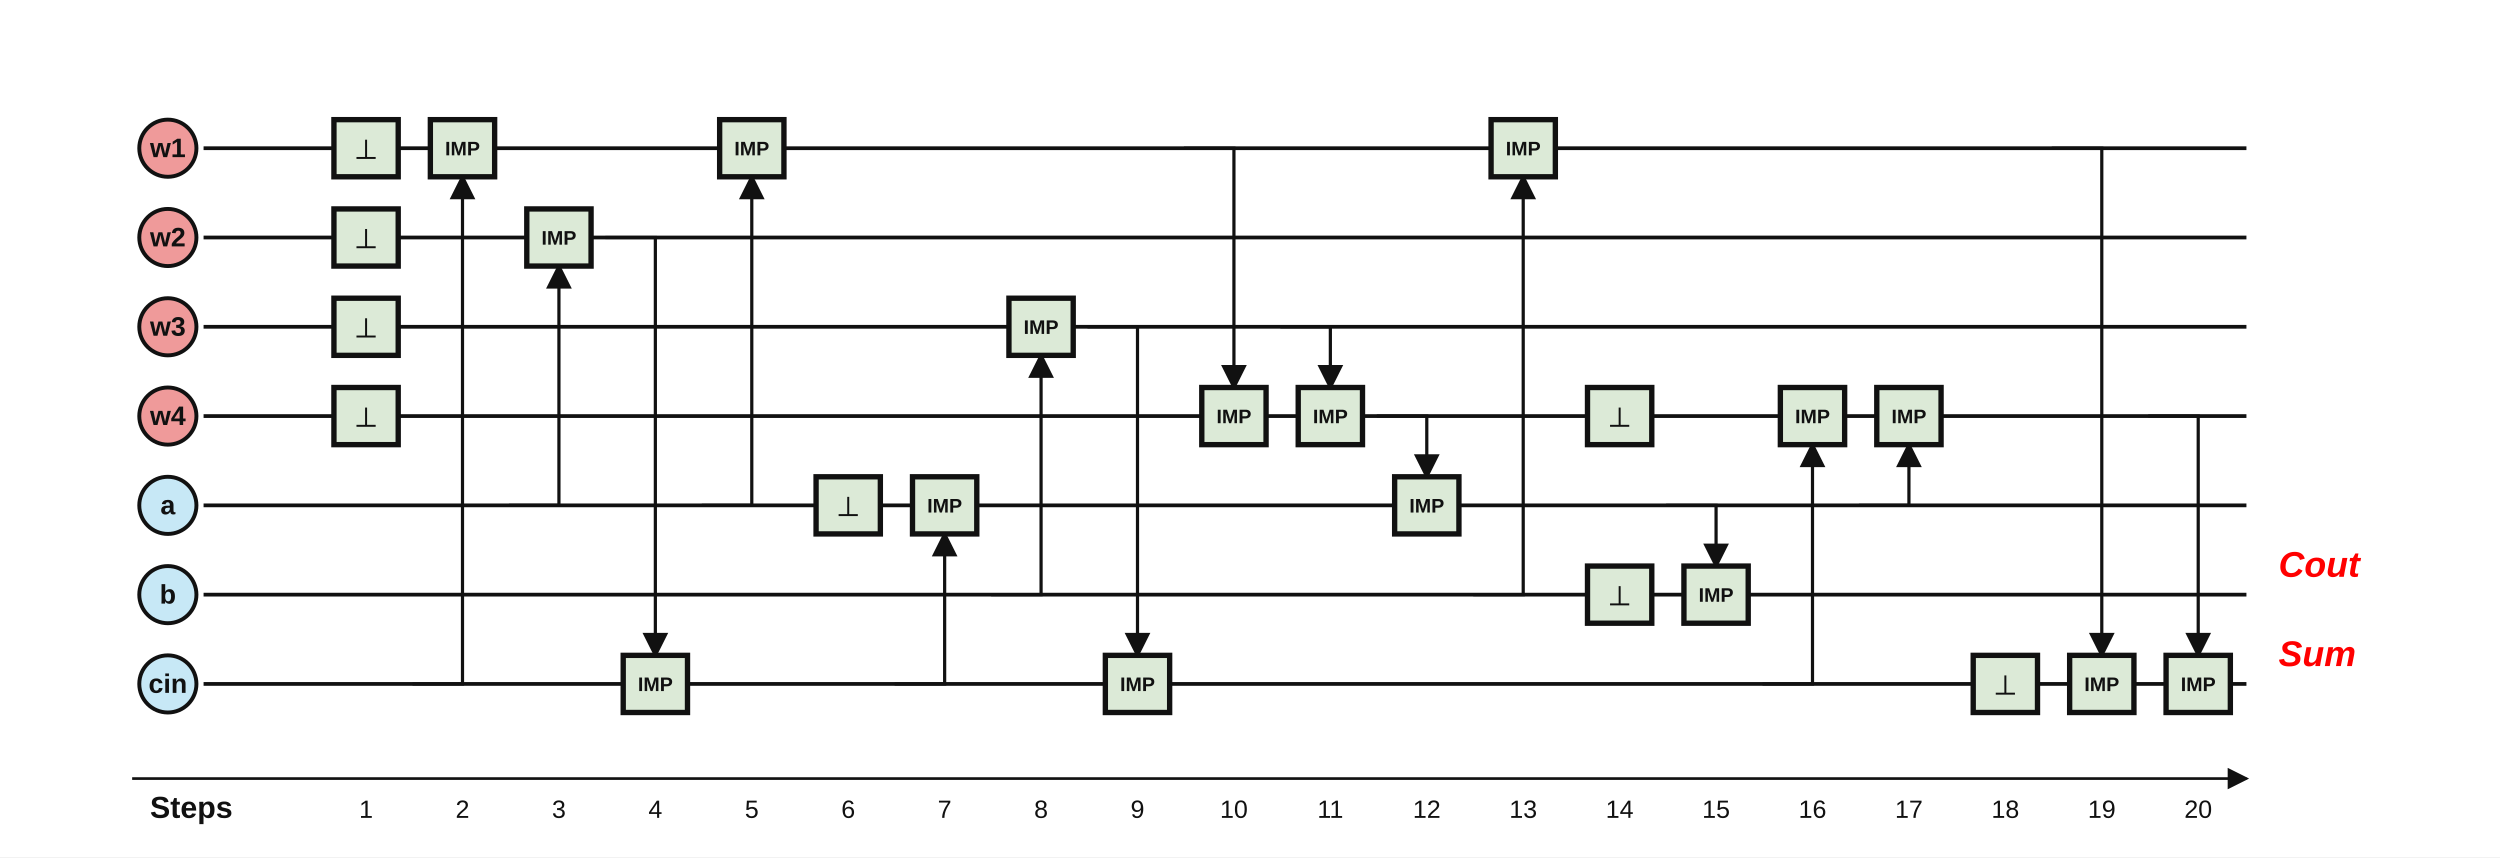
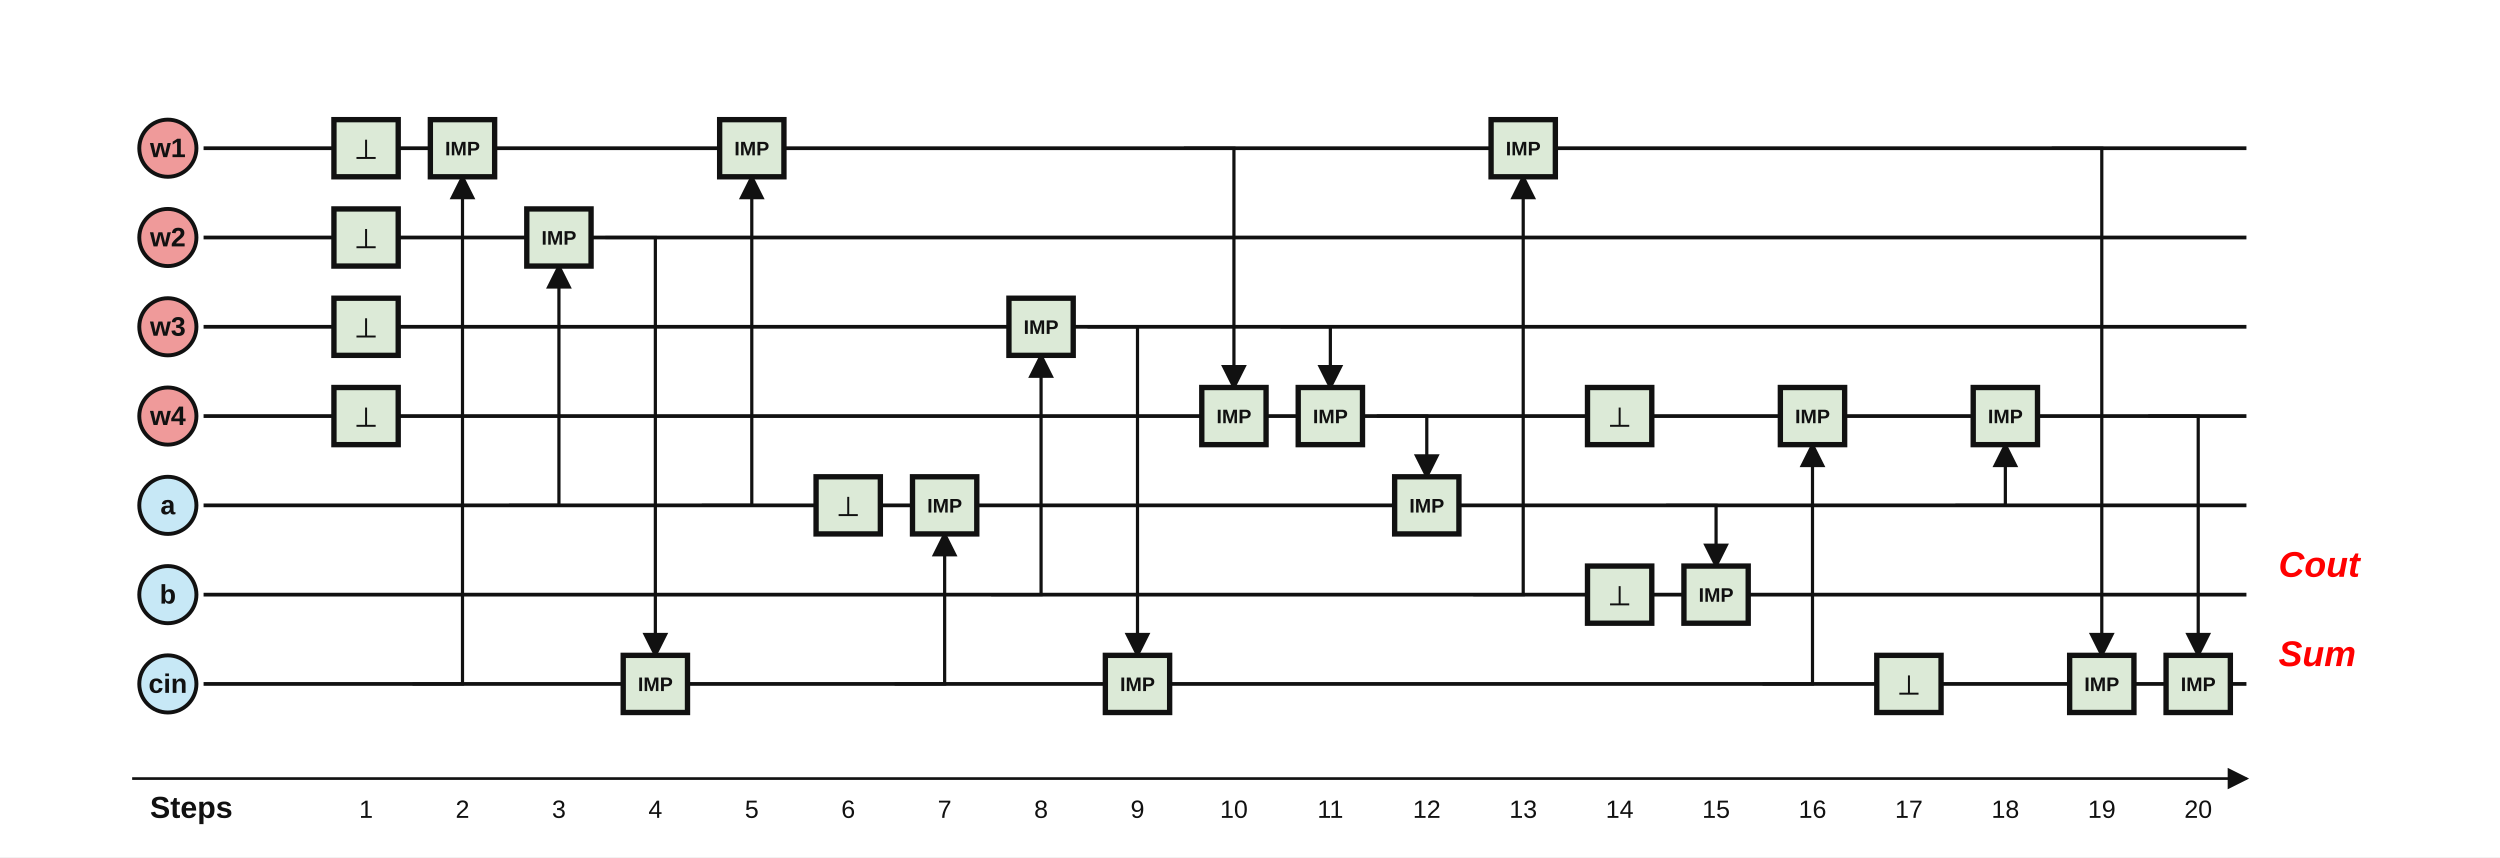
<svg xmlns="http://www.w3.org/2000/svg" viewBox="0 0 1400 480" width="1400" height="480" role="img" aria-labelledby="title desc">
  <defs>
    <marker id="arrow" markerWidth="8" markerHeight="8" refX="7" refY="4" orient="auto" markerUnits="strokeWidth">
      <path d="M0,0 L8,4 L0,8 Z" fill="#111111" />
    </marker>
    <marker id="axisArrow" markerWidth="8" markerHeight="8" refX="7" refY="4" orient="auto" markerUnits="strokeWidth">
      <path d="M0,0 L8,4 L0,8 Z" fill="#111111" />
    </marker>
  </defs>
  <style>
text{font-family:Arial,Helvetica,sans-serif;fill:#111111}
.row-title{font-size:15px;font-weight:700}
.badge{stroke:#111111;stroke-width:2.2}
.badge.work{fill:#ef9a9a}
.badge.input{fill:#c7e8f6}
.badge.output{fill:#d8efd2}
.badge.io{fill:#c7e8f6}
.rail{stroke:#111111;stroke-width:2.1;fill:none}
.flow{stroke:#111111;stroke-width:1.8;fill:none;marker-end:url(#arrow)}
.axis{stroke:#111111;stroke-width:1.5;fill:none;marker-end:url(#axisArrow)}
.step{font-size:14px}
.step-label{font-size:17px;font-weight:700}
.op{fill:#dcead7;stroke:#111111;stroke-width:3}
.op-label{font-size:11px;font-weight:700}
.false-label{font-size:18px;font-weight:700}
.out{font-size:20px;font-weight:700;fill:#ff0000;font-style:italic}
</style>
  <rect x="0" y="0" width="1400" height="480" fill="#ffffff" />
  <circle cx="94" cy="83" r="16" class="badge work" />
  <text x="94" y="88" text-anchor="middle" class="row-title">w1</text>
  <path d="M114,83 H1258" class="rail" />
  <circle cx="94" cy="133" r="16" class="badge work" />
  <text x="94" y="138" text-anchor="middle" class="row-title">w2</text>
  <path d="M114,133 H1258" class="rail" />
  <circle cx="94" cy="183" r="16" class="badge work" />
  <text x="94" y="188" text-anchor="middle" class="row-title">w3</text>
  <path d="M114,183 H1258" class="rail" />
  <circle cx="94" cy="233" r="16" class="badge work" />
  <text x="94" y="238" text-anchor="middle" class="row-title">w4</text>
  <path d="M114,233 H1258" class="rail" />
  <circle cx="94" cy="283" r="16" class="badge input" />
  <text x="94" y="288" text-anchor="middle" class="row-title">a</text>
  <path d="M114,283 H1258" class="rail" />
  <circle cx="94" cy="333" r="16" class="badge io" />
  <text x="94" y="338" text-anchor="middle" class="row-title">b</text>
  <path d="M114,333 H1258" class="rail" />
  <text x="1276" y="323" text-anchor="start" class="out">Cout</text>
  <circle cx="94" cy="383" r="16" class="badge io" />
  <text x="94" y="388" text-anchor="middle" class="row-title">cin</text>
  <path d="M114,383 H1258" class="rail" />
  <text x="1276" y="373" text-anchor="start" class="out">Sum</text>
  <rect x="187.0" y="67.0" width="36" height="32" class="op" />
  <text x="205" y="89" text-anchor="middle" class="false-label">⊥</text>
  <rect x="187.0" y="117.0" width="36" height="32" class="op" />
  <text x="205" y="139" text-anchor="middle" class="false-label">⊥</text>
  <rect x="187.0" y="167.0" width="36" height="32" class="op" />
  <text x="205" y="189" text-anchor="middle" class="false-label">⊥</text>
  <rect x="187.0" y="217.0" width="36" height="32" class="op" />
  <text x="205" y="239" text-anchor="middle" class="false-label">⊥</text>
  <path d="M231.0,383 H259 V99.0" class="flow" />
  <rect x="241.0" y="67.0" width="36" height="32" class="op" />
  <text x="259" y="87" text-anchor="middle" class="op-label">IMP</text>
  <path d="M285.0,283 H313 V149.0" class="flow" />
  <rect x="295.0" y="117.0" width="36" height="32" class="op" />
  <text x="313" y="137" text-anchor="middle" class="op-label">IMP</text>
  <path d="M339.0,133 H367 V367.0" class="flow" />
  <rect x="349.0" y="367.0" width="36" height="32" class="op" />
  <text x="367" y="387" text-anchor="middle" class="op-label">IMP</text>
  <path d="M393.0,283 H421 V99.0" class="flow" />
  <rect x="403.0" y="67.0" width="36" height="32" class="op" />
  <text x="421" y="87" text-anchor="middle" class="op-label">IMP</text>
  <rect x="457.0" y="267.0" width="36" height="32" class="op" />
  <text x="475" y="289" text-anchor="middle" class="false-label">⊥</text>
  <path d="M501.0,383 H529 V299.0" class="flow" />
  <rect x="511.0" y="267.0" width="36" height="32" class="op" />
  <text x="529" y="287" text-anchor="middle" class="op-label">IMP</text>
  <path d="M555.0,333 H583 V199.0" class="flow" />
  <rect x="565.0" y="167.0" width="36" height="32" class="op" />
  <text x="583" y="187" text-anchor="middle" class="op-label">IMP</text>
  <path d="M609.0,183 H637 V367.0" class="flow" />
  <rect x="619.0" y="367.0" width="36" height="32" class="op" />
  <text x="637" y="387" text-anchor="middle" class="op-label">IMP</text>
  <path d="M663.0,83 H691 V217.0" class="flow" />
  <rect x="673.0" y="217.0" width="36" height="32" class="op" />
  <text x="691" y="237" text-anchor="middle" class="op-label">IMP</text>
  <path d="M717.0,183 H745 V217.0" class="flow" />
  <rect x="727.0" y="217.0" width="36" height="32" class="op" />
  <text x="745" y="237" text-anchor="middle" class="op-label">IMP</text>
  <path d="M771.0,233 H799 V267.0" class="flow" />
  <rect x="781.0" y="267.0" width="36" height="32" class="op" />
  <text x="799" y="287" text-anchor="middle" class="op-label">IMP</text>
  <path d="M825.0,333 H853 V99.0" class="flow" />
  <rect x="835.0" y="67.0" width="36" height="32" class="op" />
  <text x="853" y="87" text-anchor="middle" class="op-label">IMP</text>
  <rect x="889.0" y="317.0" width="36" height="32" class="op" />
  <text x="907" y="339" text-anchor="middle" class="false-label">⊥</text>
  <rect x="889.0" y="217.0" width="36" height="32" class="op" />
  <text x="907" y="239" text-anchor="middle" class="false-label">⊥</text>
  <path d="M933.0,283 H961 V317.0" class="flow" />
  <rect x="943.0" y="317.0" width="36" height="32" class="op" />
  <text x="961" y="337" text-anchor="middle" class="op-label">IMP</text>
  <path d="M987.0,383 H1015 V249.0" class="flow" />
  <rect x="997.0" y="217.0" width="36" height="32" class="op" />
  <text x="1015" y="237" text-anchor="middle" class="op-label">IMP</text>
-   <path d="M1041.0,283 H1069 V249.0" class="flow" />
-   <rect x="1051.0" y="217.0" width="36" height="32" class="op" />
-   <text x="1069" y="237" text-anchor="middle" class="op-label">IMP</text>
-   <rect x="1105.0" y="367.0" width="36" height="32" class="op" />
-   <text x="1123" y="389" text-anchor="middle" class="false-label">⊥</text>
+   <rect x="1051.0" y="367.0" width="36" height="32" class="op" />
+   <text x="1069" y="389" text-anchor="middle" class="false-label">⊥</text>
+   <path d="M1095.0,283 H1123 V249.0" class="flow" />
+   <rect x="1105.0" y="217.0" width="36" height="32" class="op" />
+   <text x="1123" y="237" text-anchor="middle" class="op-label">IMP</text>
  <path d="M1149.0,83 H1177 V367.0" class="flow" />
  <rect x="1159.0" y="367.0" width="36" height="32" class="op" />
  <text x="1177" y="387" text-anchor="middle" class="op-label">IMP</text>
  <path d="M1203.0,233 H1231 V367.0" class="flow" />
  <rect x="1213.0" y="367.0" width="36" height="32" class="op" />
  <text x="1231" y="387" text-anchor="middle" class="op-label">IMP</text>
  <path d="M74,436 H1258" class="axis" />
  <text x="84" y="458" text-anchor="start" class="step-label">Steps</text>
  <text x="205" y="458" text-anchor="middle" class="step">1</text>
  <text x="259" y="458" text-anchor="middle" class="step">2</text>
  <text x="313" y="458" text-anchor="middle" class="step">3</text>
  <text x="367" y="458" text-anchor="middle" class="step">4</text>
  <text x="421" y="458" text-anchor="middle" class="step">5</text>
  <text x="475" y="458" text-anchor="middle" class="step">6</text>
  <text x="529" y="458" text-anchor="middle" class="step">7</text>
  <text x="583" y="458" text-anchor="middle" class="step">8</text>
  <text x="637" y="458" text-anchor="middle" class="step">9</text>
  <text x="691" y="458" text-anchor="middle" class="step">10</text>
  <text x="745" y="458" text-anchor="middle" class="step">11</text>
  <text x="799" y="458" text-anchor="middle" class="step">12</text>
  <text x="853" y="458" text-anchor="middle" class="step">13</text>
  <text x="907" y="458" text-anchor="middle" class="step">14</text>
  <text x="961" y="458" text-anchor="middle" class="step">15</text>
  <text x="1015" y="458" text-anchor="middle" class="step">16</text>
  <text x="1069" y="458" text-anchor="middle" class="step">17</text>
  <text x="1123" y="458" text-anchor="middle" class="step">18</text>
  <text x="1177" y="458" text-anchor="middle" class="step">19</text>
  <text x="1231" y="458" text-anchor="middle" class="step">20</text>
</svg>
